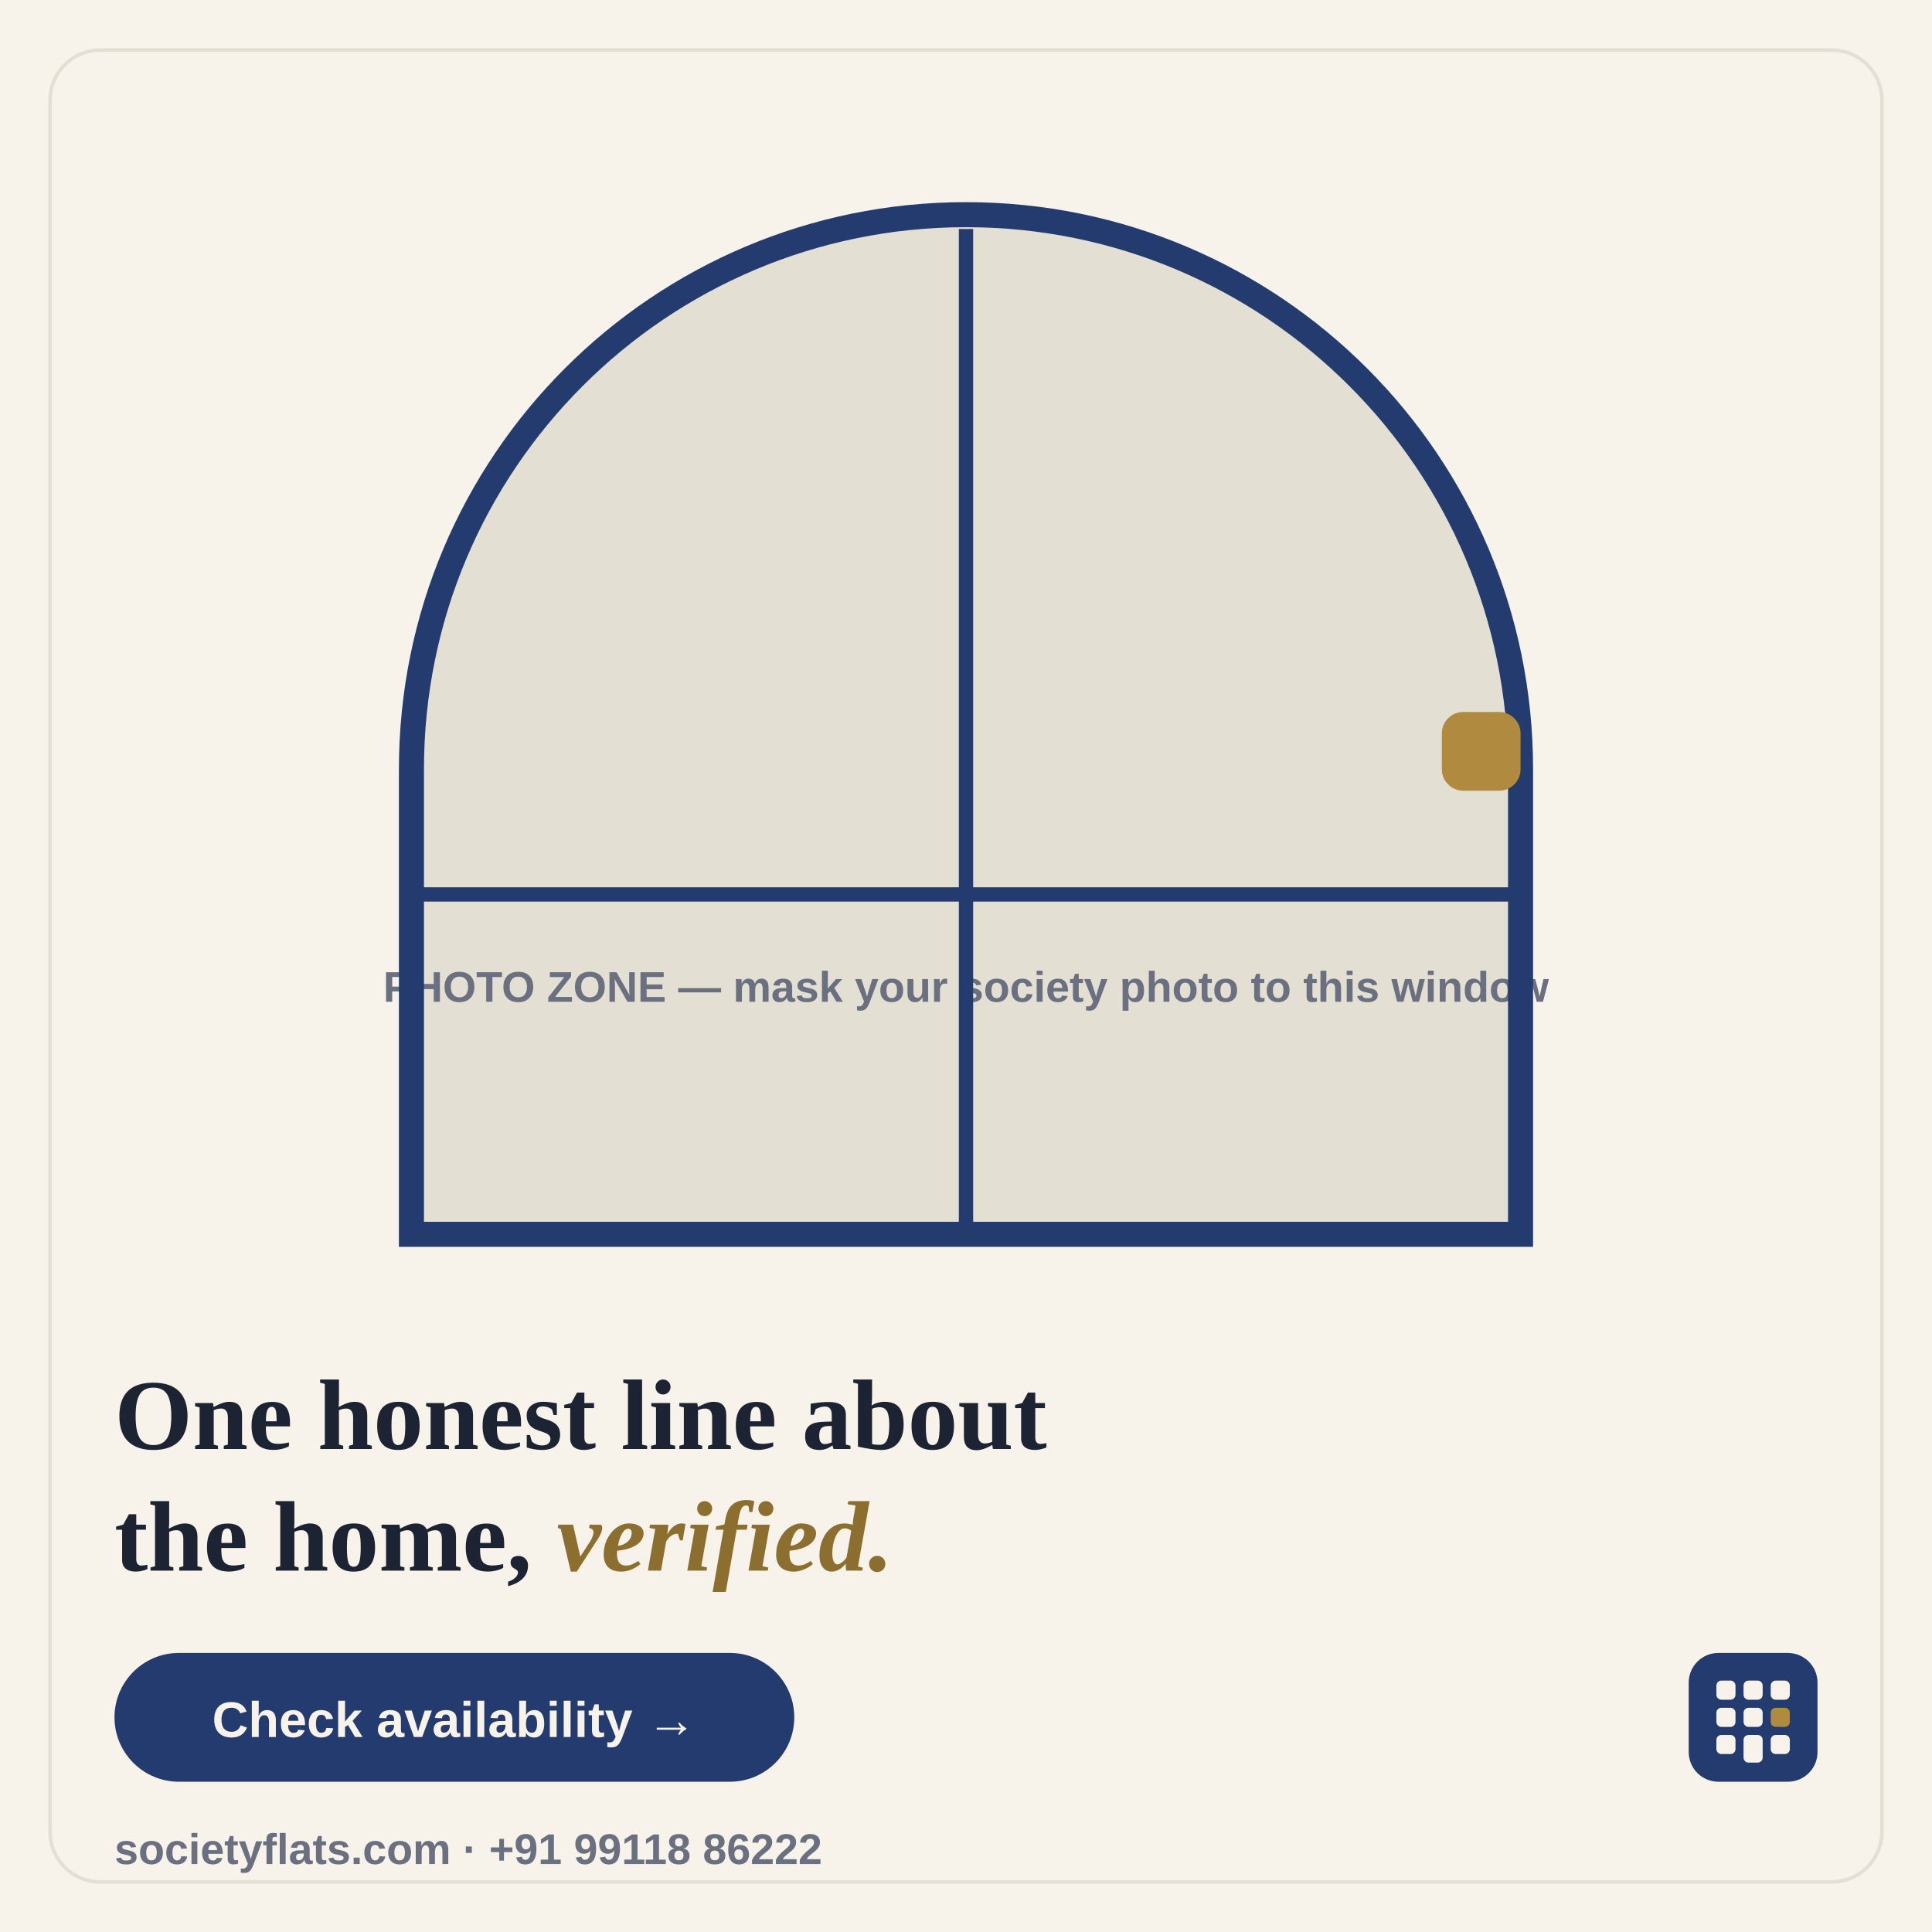
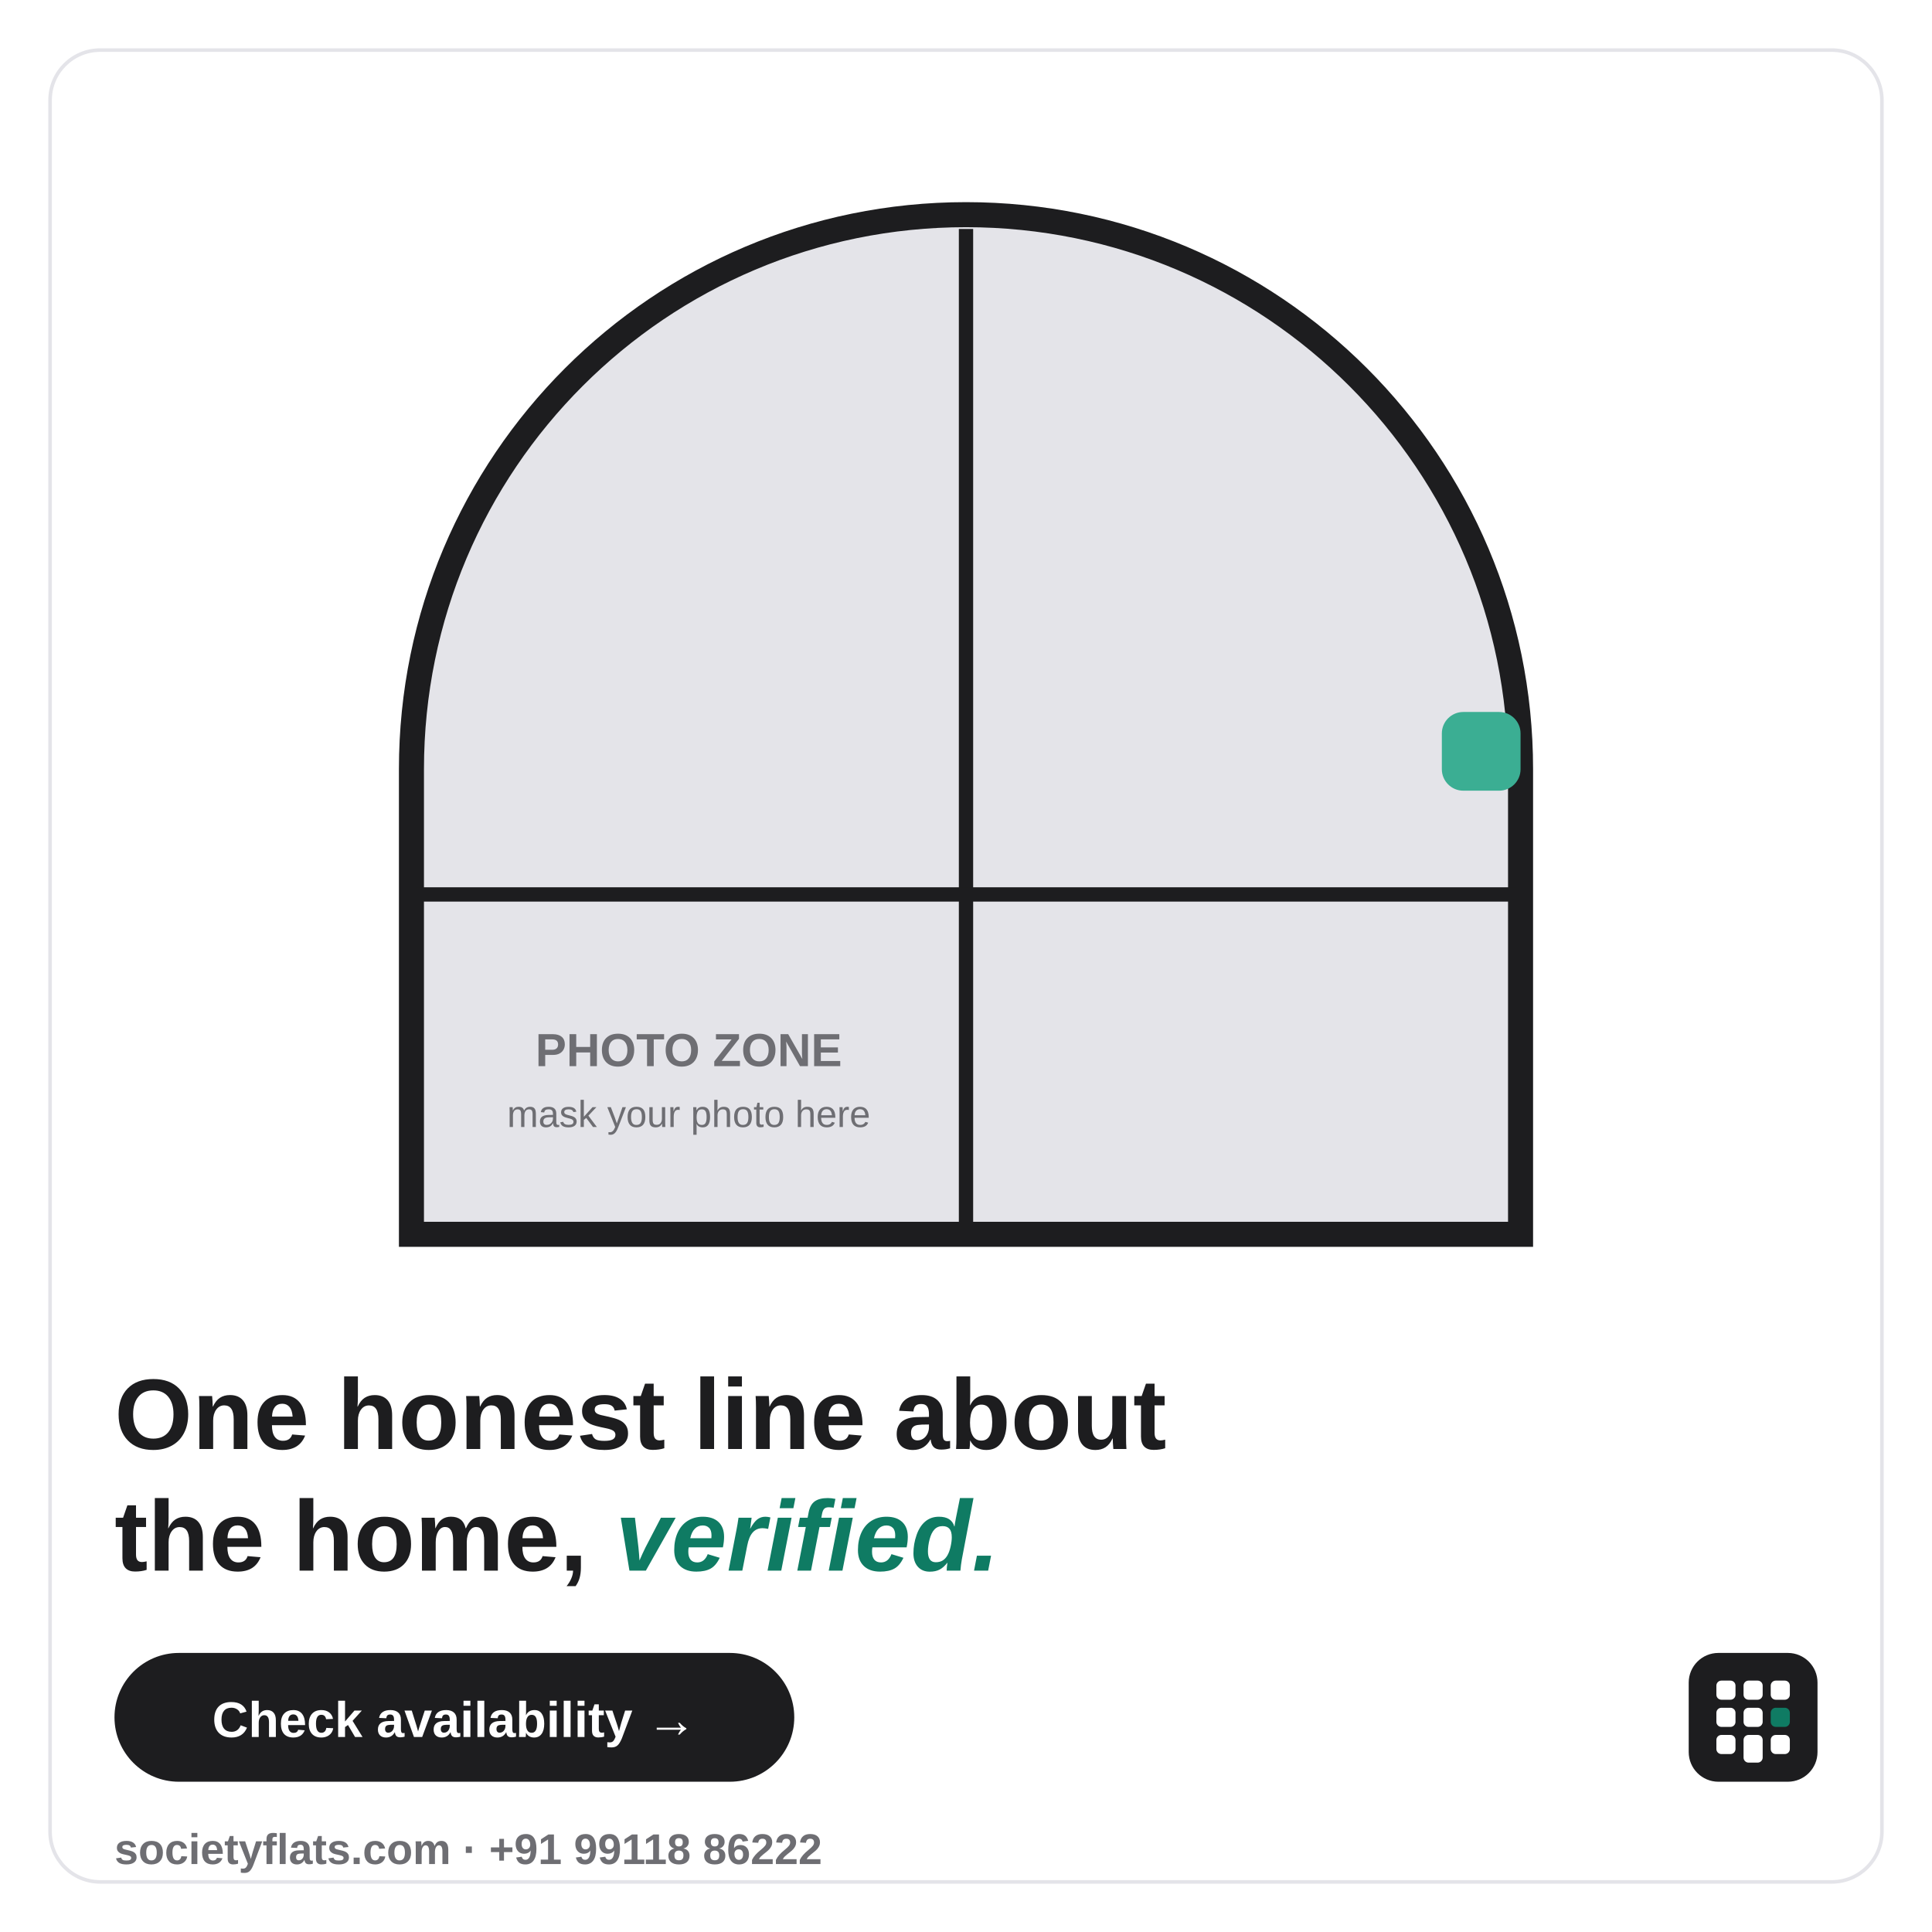
<svg xmlns="http://www.w3.org/2000/svg" width="1080" height="1080" viewBox="0 0 1080 1080" fill="none">
-   <rect width="1080" height="1080" fill="#F8F3EA" />
-   <rect x="28" y="28" width="1024" height="1024" rx="28" fill="none" stroke="#E3DFD3" stroke-width="2" />
-   <path d="M230 690 L230 430 A310 310 0 0 1 850 430 L850 690 Z" fill="#E3DFD3" />
-   <text x="540" y="560" font-family="'Hanken Grotesk', 'Helvetica Neue', Arial, sans-serif" font-size="24" font-weight="600" fill="#6A7080" text-anchor="middle">PHOTO ZONE — mask your society photo to this window</text>
-   <path d="M230 690 L230 430 A310 310 0 0 1 850 430 L850 690 Z" fill="none" stroke="#233B6E" stroke-width="14" />
-   <line x1="540" y1="128" x2="540" y2="690" stroke="#233B6E" stroke-width="8" />
-   <line x1="232" y1="500" x2="848" y2="500" stroke="#233B6E" stroke-width="8" />
-   <rect x="806" y="398" width="44" height="44" rx="12" fill="#B08A3E" />
-   <text x="64" y="810" font-family="Newsreader, Georgia, 'Times New Roman', serif" font-size="56" font-weight="600" fill="#1C2434">One honest line about</text>
-   <text x="64" y="878" font-family="Newsreader, Georgia, 'Times New Roman', serif" font-size="56" font-weight="600" fill="#1C2434">the home, <tspan font-style="italic" fill="#8C6E2F">verified.</tspan>
+   <rect width="1080" height="1080" fill="#FFFFFF" />
+   <rect x="28" y="28" width="1024" height="1024" rx="28" fill="none" stroke="#E4E4E9" stroke-width="2" />
+   <path d="M230 690 L230 430 A310 310 0 0 1 850 430 L850 690 Z" fill="#E4E4E9" />
+   <text x="385" y="596" font-family="'Hanken Grotesk', 'Helvetica Neue', Arial, sans-serif" font-size="26" font-weight="700" fill="#6E6E73" text-anchor="middle">PHOTO ZONE</text>
+   <text x="385" y="630" font-family="'Hanken Grotesk', 'Helvetica Neue', Arial, sans-serif" font-size="21" font-weight="500" fill="#6E6E73" text-anchor="middle">mask your photo here</text>
+   <path d="M230 690 L230 430 A310 310 0 0 1 850 430 L850 690 Z" fill="none" stroke="#1D1D1F" stroke-width="14" />
+   <line x1="540" y1="128" x2="540" y2="690" stroke="#1D1D1F" stroke-width="8" />
+   <line x1="232" y1="500" x2="848" y2="500" stroke="#1D1D1F" stroke-width="8" />
+   <rect x="806" y="398" width="44" height="44" rx="12" fill="#3BAE93" />
+   <text x="64" y="810" font-family="'Hanken Grotesk', 'Helvetica Neue', Arial, sans-serif" font-size="56" font-weight="600" fill="#1D1D1F">One honest line about</text>
+   <text x="64" y="878" font-family="'Hanken Grotesk', 'Helvetica Neue', Arial, sans-serif" font-size="56" font-weight="600" fill="#1D1D1F">the home, <tspan font-style="italic" fill="#0F7B63">verified.</tspan>
  </text>
-   <rect x="64" y="924" width="380" height="72" rx="36" fill="#233B6E" />
-   <text x="254" y="971" font-family="'Hanken Grotesk', 'Helvetica Neue', Arial, sans-serif" font-size="28" font-weight="700" fill="#F8F3EA" text-anchor="middle">Check availability →</text>
+   <rect x="64" y="924" width="380" height="72" rx="36" fill="#1D1D1F" />
+   <text x="254" y="971" font-family="'Hanken Grotesk', 'Helvetica Neue', Arial, sans-serif" font-size="28" font-weight="700" fill="#FFFFFF" text-anchor="middle">Check availability →</text>
  <g transform="translate(944 924) scale(0.140625)">
-     <rect width="512" height="512" rx="118" fill="#233B6E" />
-     <rect x="110" y="110" width="76" height="76" rx="20" fill="#F8F3EA" />
-     <rect x="218" y="110" width="76" height="76" rx="20" fill="#F8F3EA" />
-     <rect x="326" y="110" width="76" height="76" rx="20" fill="#F8F3EA" />
-     <rect x="110" y="218" width="76" height="76" rx="20" fill="#F8F3EA" />
-     <rect x="218" y="218" width="76" height="76" rx="20" fill="#F8F3EA" />
-     <rect x="326" y="218" width="76" height="76" rx="20" fill="#B08A3E" />
-     <rect x="110" y="326" width="76" height="76" rx="20" fill="#F8F3EA" />
-     <rect x="218" y="326" width="76" height="110" rx="20" fill="#F8F3EA" />
-     <rect x="326" y="326" width="76" height="76" rx="20" fill="#F8F3EA" />
+     <rect width="512" height="512" rx="118" fill="#1D1D1F" />
+     <rect x="110" y="110" width="76" height="76" rx="20" fill="#FFFFFF" />
+     <rect x="218" y="110" width="76" height="76" rx="20" fill="#FFFFFF" />
+     <rect x="326" y="110" width="76" height="76" rx="20" fill="#FFFFFF" />
+     <rect x="110" y="218" width="76" height="76" rx="20" fill="#FFFFFF" />
+     <rect x="218" y="218" width="76" height="76" rx="20" fill="#FFFFFF" />
+     <rect x="326" y="218" width="76" height="76" rx="20" fill="#0F7B63" />
+     <rect x="110" y="326" width="76" height="76" rx="20" fill="#FFFFFF" />
+     <rect x="218" y="326" width="76" height="110" rx="20" fill="#FFFFFF" />
+     <rect x="326" y="326" width="76" height="76" rx="20" fill="#FFFFFF" />
  </g>
-   <text x="64" y="1042" font-family="'Hanken Grotesk', 'Helvetica Neue', Arial, sans-serif" font-size="24" font-weight="600" fill="#6A7080">societyflats.com · +91 99118 86222</text>
+   <text x="64" y="1042" font-family="'Hanken Grotesk', 'Helvetica Neue', Arial, sans-serif" font-size="24" font-weight="600" fill="#6E6E73">societyflats.com · +91 99118 86222</text>
</svg>
